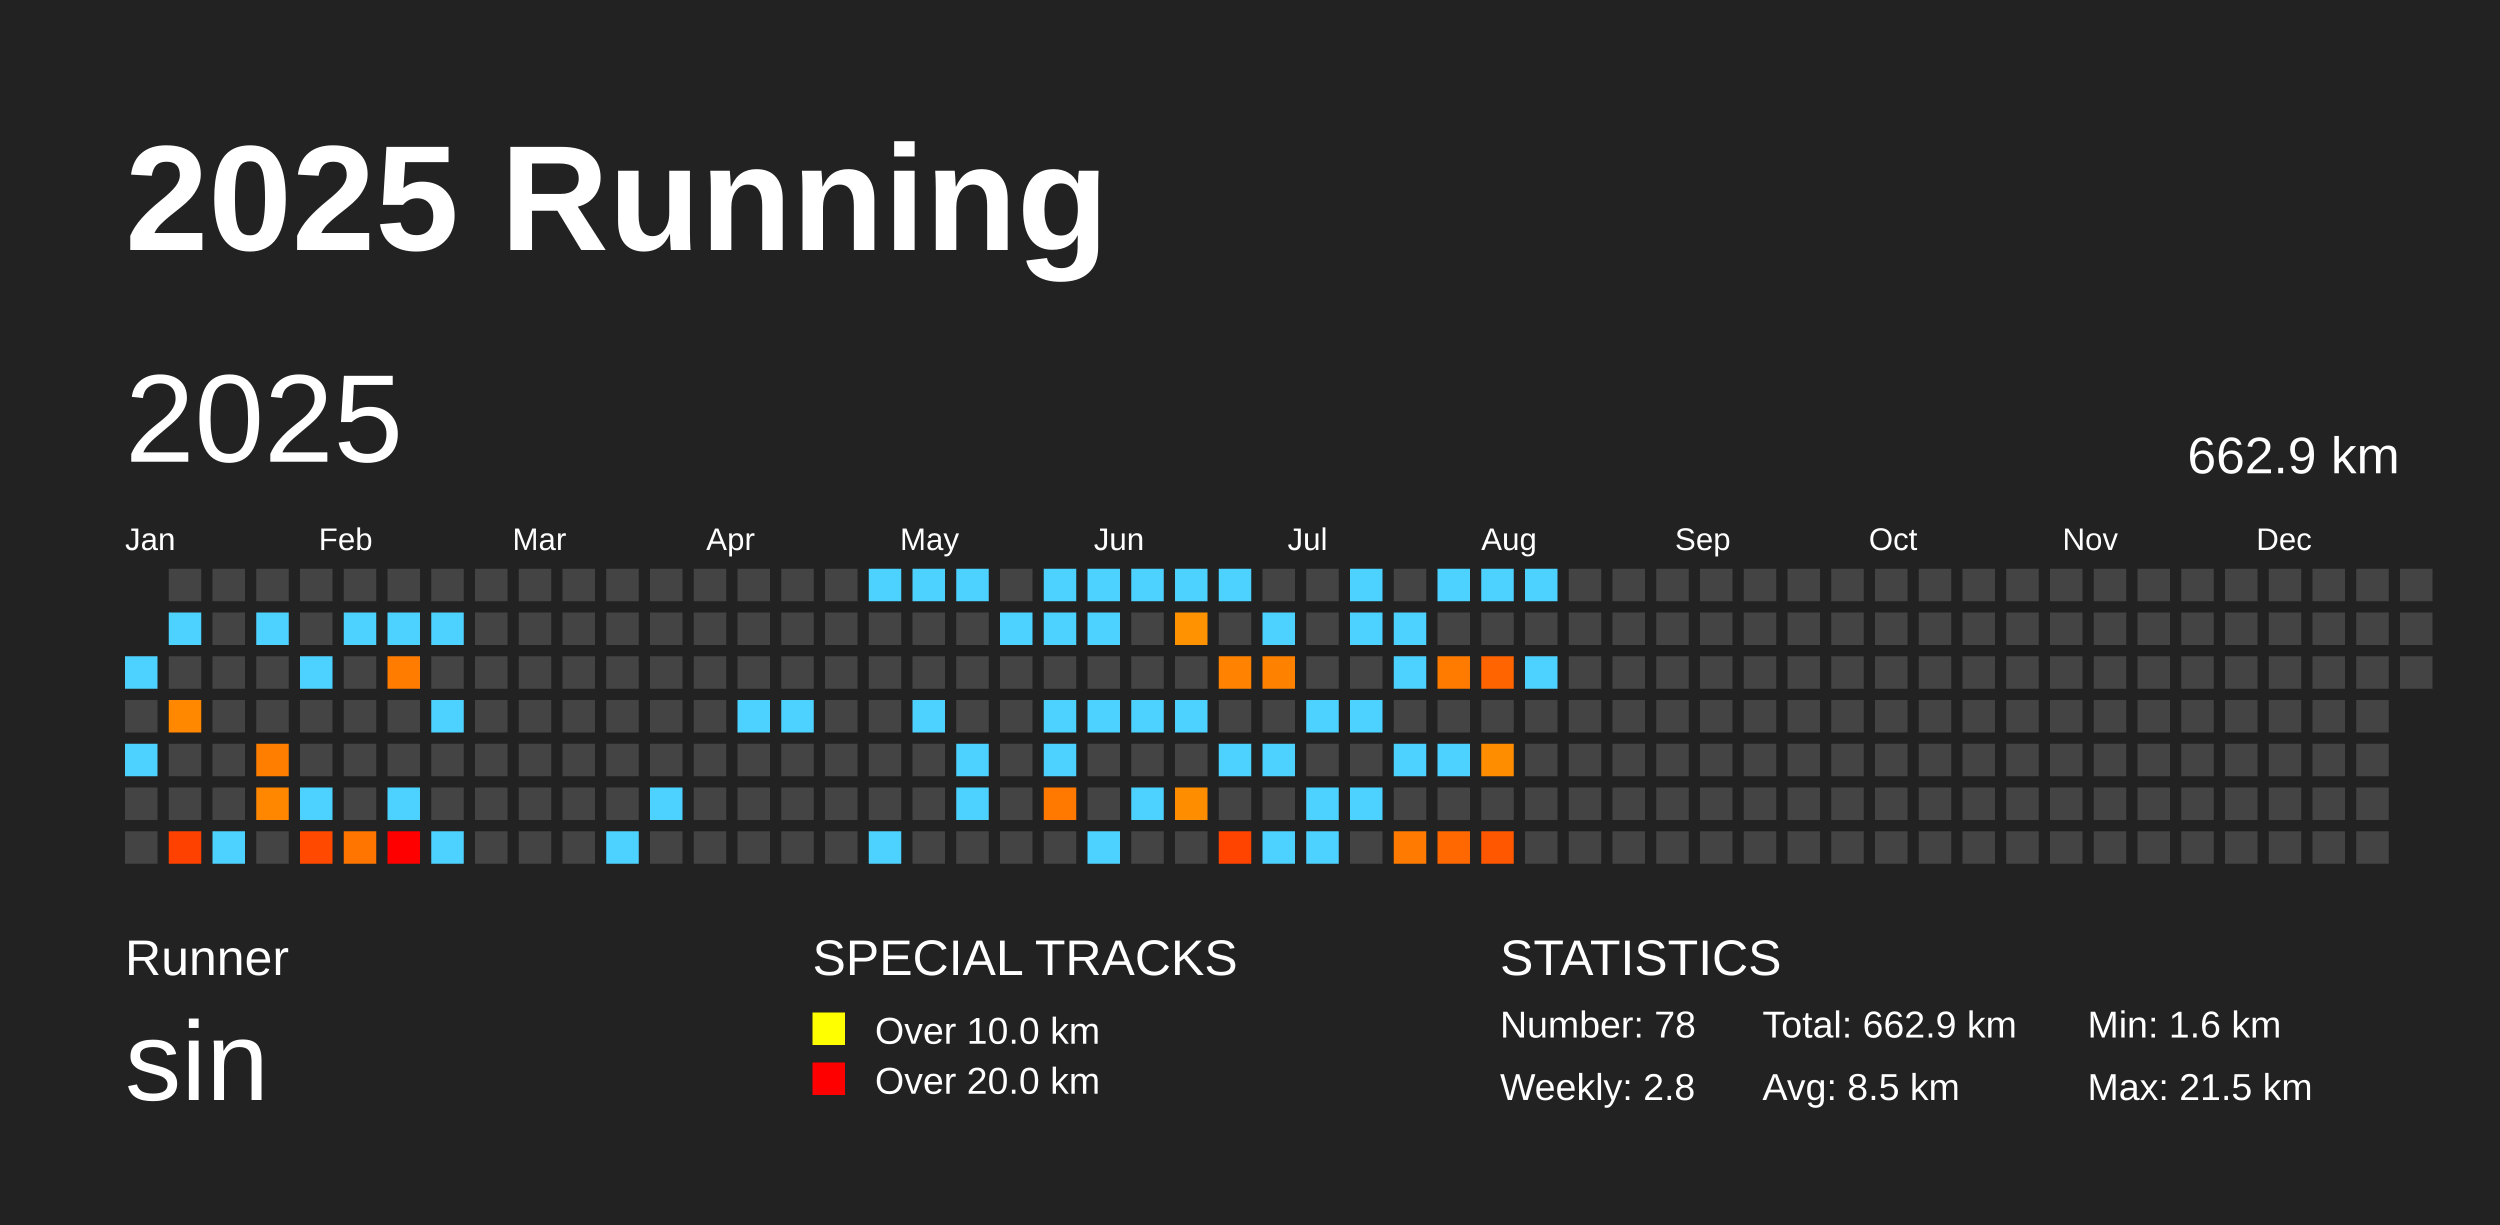
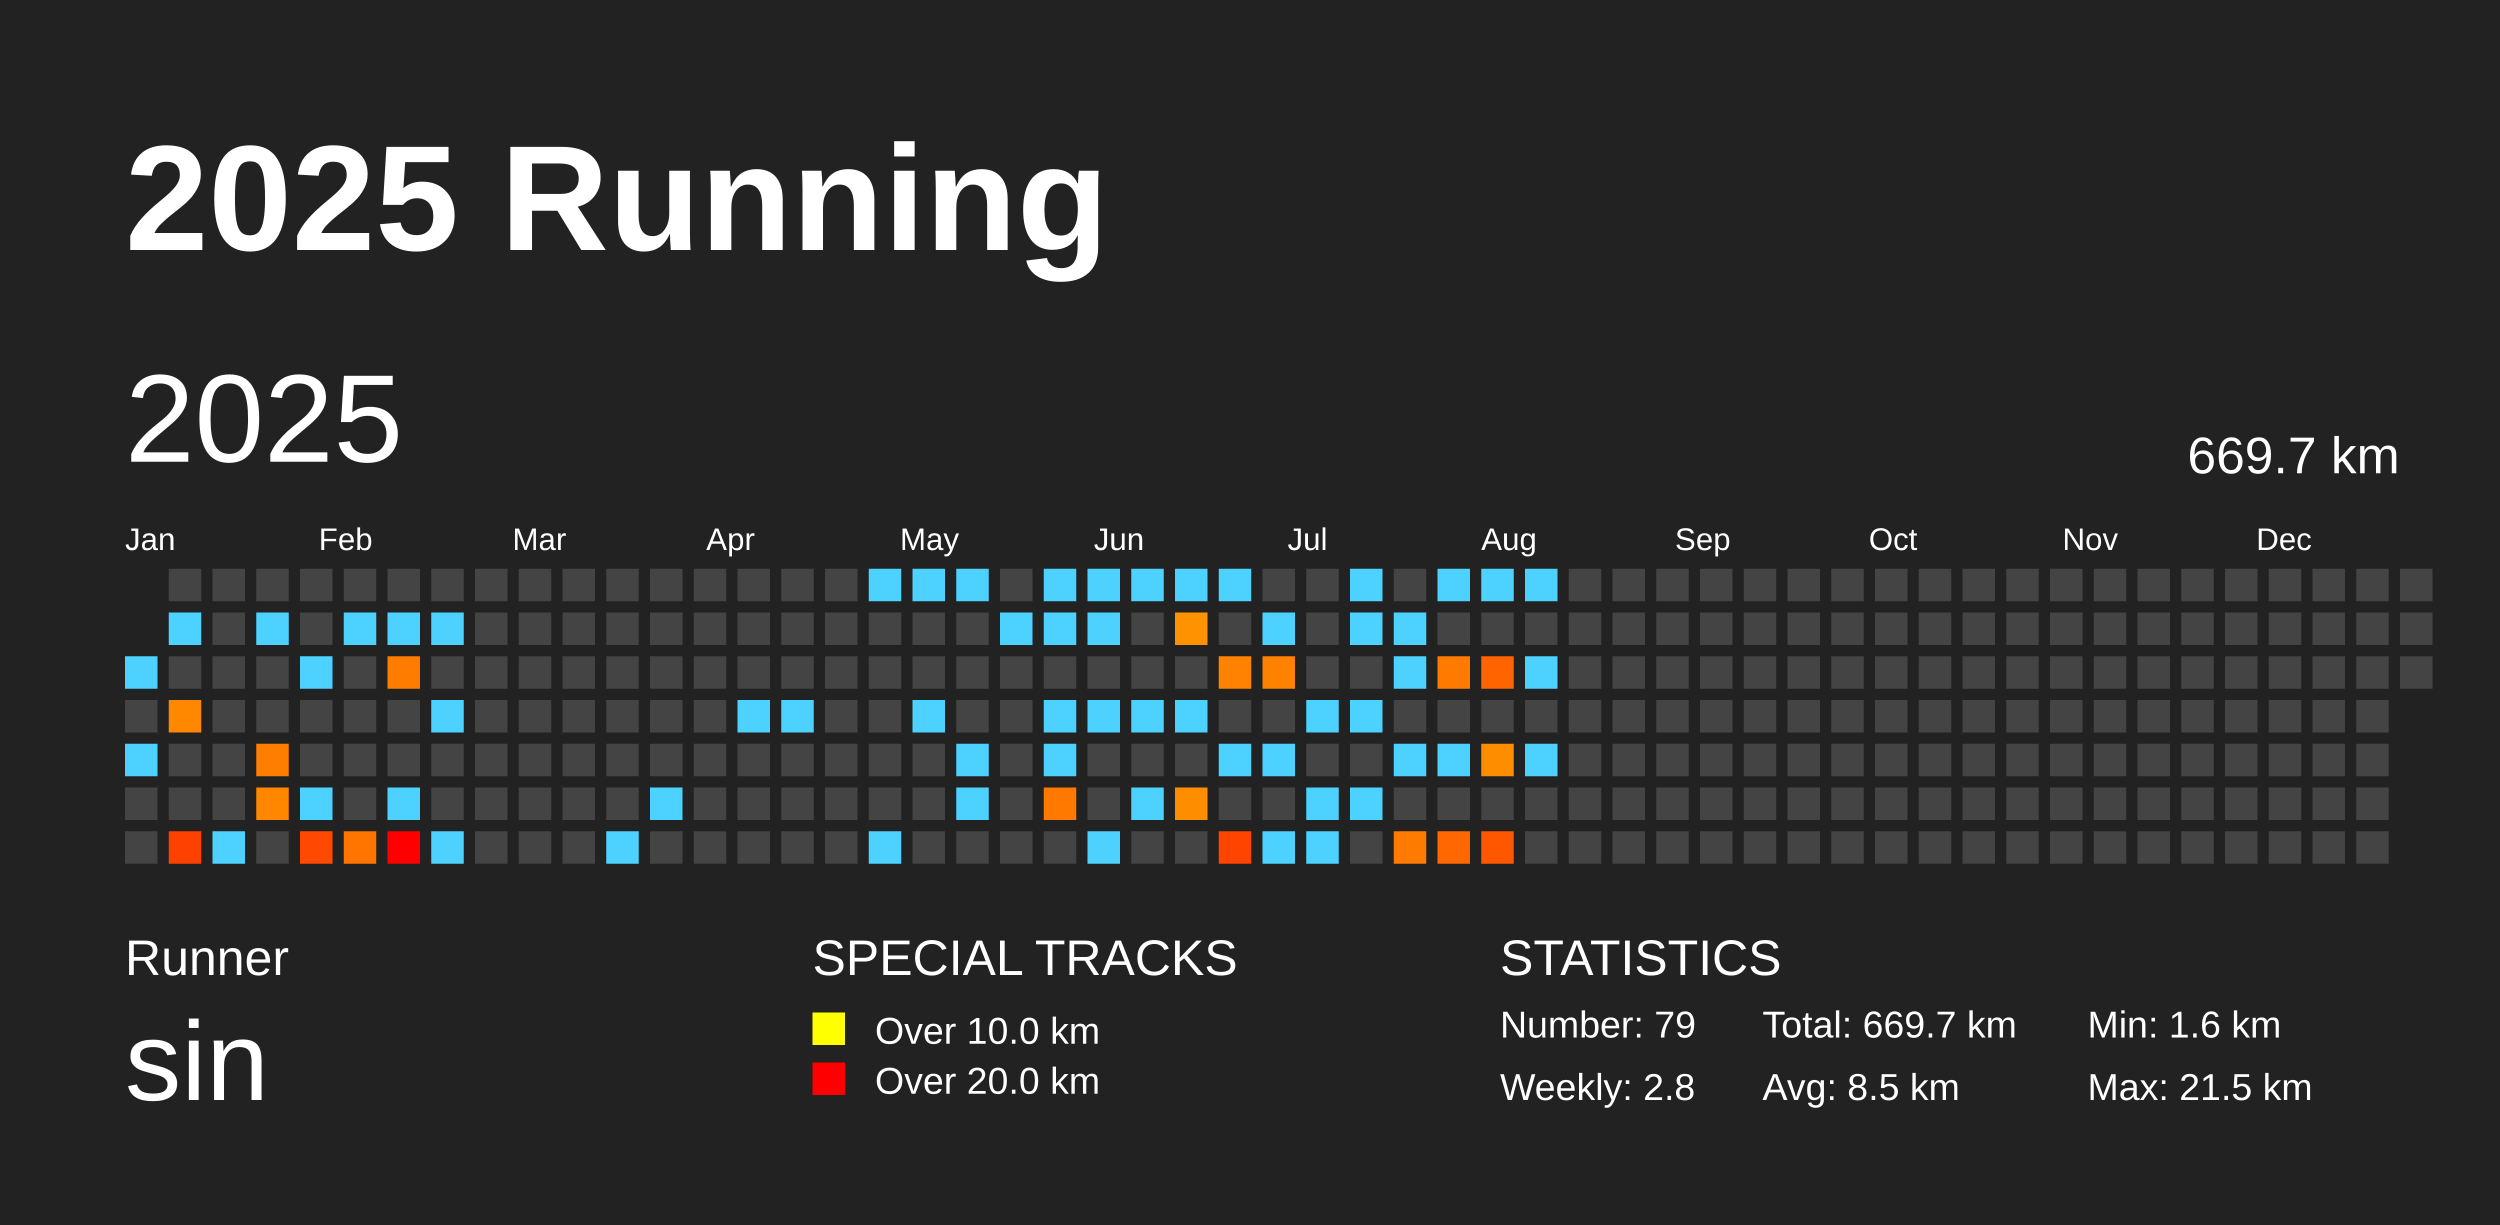
<svg xmlns="http://www.w3.org/2000/svg" baseProfile="full" height="98mm" version="1.1" viewBox="0,0,200,98" width="200mm">
  <defs />
  <rect fill="#222222" height="98" width="200" x="0" y="0" />
  <text fill="#FFFFFF" style="font-size:12px; font-family:Arial; font-weight:bold;" x="10" y="20">2025 Running</text>
  <text fill="#FFFFFF" style="font-size:4px; font-family:Arial" x="10" y="78">Runner</text>
  <text fill="#FFFFFF" style="font-size:9px; font-family:Arial" x="10" y="88">sin</text>
  <text fill="#FFFFFF" style="font-size:4px; font-family:Arial" x="65" y="78">SPECIAL TRACKS</text>
  <rect fill="yellow" height="2.6" width="2.6" x="65" y="81" />
  <text fill="#FFFFFF" style="font-size:3px; font-family:Arial" x="70" y="83.5">Over 10.0 km</text>
  <rect fill="red" height="2.6" width="2.6" x="65" y="85" />
  <text fill="#FFFFFF" style="font-size:3px; font-family:Arial" x="70" y="87.5">Over 20.0 km</text>
  <text fill="#FFFFFF" style="font-size:4px; font-family:Arial" x="120" y="78">STATISTICS</text>
-   <text fill="#FFFFFF" style="font-size:3px; font-family:Arial" x="120" y="83">Number: 78</text>
+   <text fill="#FFFFFF" style="font-size:3px; font-family:Arial" x="120" y="83">Number: 79</text>
  <text fill="#FFFFFF" style="font-size:3px; font-family:Arial" x="120" y="88">Weekly: 2.8</text>
-   <text fill="#FFFFFF" style="font-size:3px; font-family:Arial" x="141" y="83">Total: 662.9 km</text>
+   <text fill="#FFFFFF" style="font-size:3px; font-family:Arial" x="141" y="83">Total: 669.7 km</text>
  <text fill="#FFFFFF" style="font-size:3px; font-family:Arial" x="141" y="88">Avg: 8.5 km</text>
  <text fill="#FFFFFF" style="font-size:3px; font-family:Arial" x="167" y="83">Min: 1.6 km</text>
  <text fill="#FFFFFF" style="font-size:3px; font-family:Arial" x="167" y="88">Max: 21.5 km</text>
  <text dominant-baseline="hanging" fill="#FFFFFF" style="font-size:10.0px; font-family:Arial;" x="10" y="30">2025</text>
-   <text dominant-baseline="hanging" fill="#FFFFFF" style="font-size:4.125px; font-family:Arial;" x="175" y="35">662.9 km</text>
+   <text dominant-baseline="hanging" fill="#FFFFFF" style="font-size:4.125px; font-family:Arial;" x="175" y="35">669.7 km</text>
  <text fill="#FFFFFF" style="font-size:2.5px; font-family:Arial" x="10.0" y="44">Jan</text>
  <text fill="#FFFFFF" style="font-size:2.5px; font-family:Arial" x="25.5" y="44">Feb</text>
  <text fill="#FFFFFF" style="font-size:2.5px; font-family:Arial" x="41.0" y="44">Mar</text>
  <text fill="#FFFFFF" style="font-size:2.5px; font-family:Arial" x="56.5" y="44">Apr</text>
  <text fill="#FFFFFF" style="font-size:2.5px; font-family:Arial" x="72.0" y="44">May</text>
  <text fill="#FFFFFF" style="font-size:2.5px; font-family:Arial" x="87.5" y="44">Jun</text>
  <text fill="#FFFFFF" style="font-size:2.5px; font-family:Arial" x="103.0" y="44">Jul</text>
  <text fill="#FFFFFF" style="font-size:2.5px; font-family:Arial" x="118.5" y="44">Aug</text>
  <text fill="#FFFFFF" style="font-size:2.5px; font-family:Arial" x="134.0" y="44">Sep</text>
  <text fill="#FFFFFF" style="font-size:2.5px; font-family:Arial" x="149.5" y="44">Oct</text>
  <text fill="#FFFFFF" style="font-size:2.5px; font-family:Arial" x="165.0" y="44">Nov</text>
  <text fill="#FFFFFF" style="font-size:2.5px; font-family:Arial" x="180.5" y="44">Dec</text>
  <rect fill="#4dd2ff" height="2.6" width="2.6" x="10.0" y="52.5" />
  <rect fill="#444444" height="2.6" width="2.6" x="10.0" y="56.0" />
  <rect fill="#4dd2ff" height="2.6" width="2.6" x="10.0" y="59.5" />
  <rect fill="#444444" height="2.6" width="2.6" x="10.0" y="63.0" />
  <rect fill="#444444" height="2.6" width="2.6" x="10.0" y="66.5" />
  <rect fill="#444444" height="2.6" width="2.6" x="13.5" y="45.5" />
  <rect fill="#4dd2ff" height="2.6" width="2.6" x="13.5" y="49.0" />
  <rect fill="#444444" height="2.6" width="2.6" x="13.5" y="52.5" />
  <rect fill="#ff8800" height="2.6" width="2.6" x="13.5" y="56.0" />
  <rect fill="#444444" height="2.6" width="2.6" x="13.5" y="59.5" />
  <rect fill="#444444" height="2.6" width="2.6" x="13.5" y="63.0" />
  <rect fill="#ff4100" height="2.6" width="2.6" x="13.5" y="66.5" />
  <rect fill="#444444" height="2.6" width="2.6" x="17.0" y="45.5" />
  <rect fill="#444444" height="2.6" width="2.6" x="17.0" y="49.0" />
  <rect fill="#444444" height="2.6" width="2.6" x="17.0" y="52.5" />
  <rect fill="#444444" height="2.6" width="2.6" x="17.0" y="56.0" />
  <rect fill="#444444" height="2.6" width="2.6" x="17.0" y="59.5" />
  <rect fill="#444444" height="2.6" width="2.6" x="17.0" y="63.0" />
  <rect fill="#4dd2ff" height="2.6" width="2.6" x="17.0" y="66.5" />
  <rect fill="#444444" height="2.6" width="2.6" x="20.5" y="45.5" />
  <rect fill="#4dd2ff" height="2.6" width="2.6" x="20.5" y="49.0" />
  <rect fill="#444444" height="2.6" width="2.6" x="20.5" y="52.5" />
  <rect fill="#444444" height="2.6" width="2.6" x="20.5" y="56.0" />
  <rect fill="#ff7e00" height="2.6" width="2.6" x="20.5" y="59.5" />
  <rect fill="#ff8700" height="2.6" width="2.6" x="20.5" y="63.0" />
  <rect fill="#444444" height="2.6" width="2.6" x="20.5" y="66.5" />
  <rect fill="#444444" height="2.6" width="2.6" x="24.0" y="45.5" />
  <rect fill="#444444" height="2.6" width="2.6" x="24.0" y="49.0" />
  <rect fill="#4dd2ff" height="2.6" width="2.6" x="24.0" y="52.5" />
  <rect fill="#444444" height="2.6" width="2.6" x="24.0" y="56.0" />
  <rect fill="#444444" height="2.6" width="2.6" x="24.0" y="59.5" />
  <rect fill="#4dd2ff" height="2.6" width="2.6" x="24.0" y="63.0" />
  <rect fill="#ff4900" height="2.6" width="2.6" x="24.0" y="66.5" />
  <rect fill="#444444" height="2.6" width="2.6" x="27.5" y="45.5" />
  <rect fill="#4dd2ff" height="2.6" width="2.6" x="27.5" y="49.0" />
  <rect fill="#444444" height="2.6" width="2.6" x="27.5" y="52.5" />
  <rect fill="#444444" height="2.6" width="2.6" x="27.5" y="56.0" />
  <rect fill="#444444" height="2.6" width="2.6" x="27.5" y="59.5" />
  <rect fill="#444444" height="2.6" width="2.6" x="27.5" y="63.0" />
  <rect fill="#ff7500" height="2.6" width="2.6" x="27.5" y="66.5" />
  <rect fill="#444444" height="2.6" width="2.6" x="31.0" y="45.5" />
  <rect fill="#4dd2ff" height="2.6" width="2.6" x="31.0" y="49.0" />
  <rect fill="#ff7c00" height="2.6" width="2.6" x="31.0" y="52.5" />
  <rect fill="#444444" height="2.6" width="2.6" x="31.0" y="56.0" />
  <rect fill="#444444" height="2.6" width="2.6" x="31.0" y="59.5" />
  <rect fill="#4dd2ff" height="2.6" width="2.6" x="31.0" y="63.0" />
  <rect fill="red" height="2.6" width="2.6" x="31.0" y="66.5" />
  <rect fill="#444444" height="2.6" width="2.6" x="34.5" y="45.5" />
  <rect fill="#4dd2ff" height="2.6" width="2.6" x="34.5" y="49.0" />
  <rect fill="#444444" height="2.6" width="2.6" x="34.5" y="52.5" />
  <rect fill="#4dd2ff" height="2.6" width="2.6" x="34.5" y="56.0" />
  <rect fill="#444444" height="2.6" width="2.6" x="34.5" y="59.5" />
  <rect fill="#444444" height="2.6" width="2.6" x="34.5" y="63.0" />
  <rect fill="#4dd2ff" height="2.6" width="2.6" x="34.5" y="66.5" />
  <rect fill="#444444" height="2.6" width="2.6" x="38.0" y="45.5" />
  <rect fill="#444444" height="2.6" width="2.6" x="38.0" y="49.0" />
  <rect fill="#444444" height="2.6" width="2.6" x="38.0" y="52.5" />
  <rect fill="#444444" height="2.6" width="2.6" x="38.0" y="56.0" />
  <rect fill="#444444" height="2.6" width="2.6" x="38.0" y="59.5" />
  <rect fill="#444444" height="2.6" width="2.6" x="38.0" y="63.0" />
  <rect fill="#444444" height="2.6" width="2.6" x="38.0" y="66.5" />
  <rect fill="#444444" height="2.6" width="2.6" x="41.5" y="45.5" />
  <rect fill="#444444" height="2.6" width="2.6" x="41.5" y="49.0" />
  <rect fill="#444444" height="2.6" width="2.6" x="41.5" y="52.5" />
  <rect fill="#444444" height="2.6" width="2.6" x="41.5" y="56.0" />
  <rect fill="#444444" height="2.6" width="2.6" x="41.5" y="59.5" />
  <rect fill="#444444" height="2.6" width="2.6" x="41.5" y="63.0" />
  <rect fill="#444444" height="2.6" width="2.6" x="41.5" y="66.5" />
  <rect fill="#444444" height="2.6" width="2.6" x="45.0" y="45.5" />
  <rect fill="#444444" height="2.6" width="2.6" x="45.0" y="49.0" />
  <rect fill="#444444" height="2.6" width="2.6" x="45.0" y="52.5" />
  <rect fill="#444444" height="2.6" width="2.6" x="45.0" y="56.0" />
  <rect fill="#444444" height="2.6" width="2.6" x="45.0" y="59.5" />
  <rect fill="#444444" height="2.6" width="2.6" x="45.0" y="63.0" />
  <rect fill="#444444" height="2.6" width="2.6" x="45.0" y="66.5" />
  <rect fill="#444444" height="2.6" width="2.6" x="48.5" y="45.5" />
  <rect fill="#444444" height="2.6" width="2.6" x="48.5" y="49.0" />
  <rect fill="#444444" height="2.6" width="2.6" x="48.5" y="52.5" />
  <rect fill="#444444" height="2.6" width="2.6" x="48.5" y="56.0" />
  <rect fill="#444444" height="2.6" width="2.6" x="48.5" y="59.5" />
  <rect fill="#444444" height="2.6" width="2.6" x="48.5" y="63.0" />
  <rect fill="#4dd2ff" height="2.6" width="2.6" x="48.5" y="66.5" />
  <rect fill="#444444" height="2.6" width="2.6" x="52.0" y="45.5" />
  <rect fill="#444444" height="2.6" width="2.6" x="52.0" y="49.0" />
  <rect fill="#444444" height="2.6" width="2.6" x="52.0" y="52.5" />
  <rect fill="#444444" height="2.6" width="2.6" x="52.0" y="56.0" />
  <rect fill="#444444" height="2.6" width="2.6" x="52.0" y="59.5" />
  <rect fill="#4dd2ff" height="2.6" width="2.6" x="52.0" y="63.0" />
  <rect fill="#444444" height="2.6" width="2.6" x="52.0" y="66.5" />
  <rect fill="#444444" height="2.6" width="2.6" x="55.5" y="45.5" />
  <rect fill="#444444" height="2.6" width="2.6" x="55.5" y="49.0" />
  <rect fill="#444444" height="2.6" width="2.6" x="55.5" y="52.5" />
  <rect fill="#444444" height="2.6" width="2.6" x="55.5" y="56.0" />
  <rect fill="#444444" height="2.6" width="2.6" x="55.5" y="59.5" />
  <rect fill="#444444" height="2.6" width="2.6" x="55.5" y="63.0" />
  <rect fill="#444444" height="2.6" width="2.6" x="55.5" y="66.5" />
  <rect fill="#444444" height="2.6" width="2.6" x="59.0" y="45.5" />
  <rect fill="#444444" height="2.6" width="2.6" x="59.0" y="49.0" />
  <rect fill="#444444" height="2.6" width="2.6" x="59.0" y="52.5" />
  <rect fill="#4dd2ff" height="2.6" width="2.6" x="59.0" y="56.0" />
  <rect fill="#444444" height="2.6" width="2.6" x="59.0" y="59.5" />
  <rect fill="#444444" height="2.6" width="2.6" x="59.0" y="63.0" />
  <rect fill="#444444" height="2.6" width="2.6" x="59.0" y="66.5" />
  <rect fill="#444444" height="2.6" width="2.6" x="62.5" y="45.5" />
  <rect fill="#444444" height="2.6" width="2.6" x="62.5" y="49.0" />
  <rect fill="#444444" height="2.6" width="2.6" x="62.5" y="52.5" />
  <rect fill="#4dd2ff" height="2.6" width="2.6" x="62.5" y="56.0" />
  <rect fill="#444444" height="2.6" width="2.6" x="62.5" y="59.5" />
  <rect fill="#444444" height="2.6" width="2.6" x="62.5" y="63.0" />
  <rect fill="#444444" height="2.6" width="2.6" x="62.5" y="66.5" />
  <rect fill="#444444" height="2.6" width="2.6" x="66.0" y="45.5" />
  <rect fill="#444444" height="2.6" width="2.6" x="66.0" y="49.0" />
  <rect fill="#444444" height="2.6" width="2.6" x="66.0" y="52.5" />
  <rect fill="#444444" height="2.6" width="2.6" x="66.0" y="56.0" />
  <rect fill="#444444" height="2.6" width="2.6" x="66.0" y="59.5" />
  <rect fill="#444444" height="2.6" width="2.6" x="66.0" y="63.0" />
  <rect fill="#444444" height="2.6" width="2.6" x="66.0" y="66.5" />
  <rect fill="#4dd2ff" height="2.6" width="2.6" x="69.5" y="45.5" />
  <rect fill="#444444" height="2.6" width="2.6" x="69.5" y="49.0" />
  <rect fill="#444444" height="2.6" width="2.6" x="69.5" y="52.5" />
  <rect fill="#444444" height="2.6" width="2.6" x="69.5" y="56.0" />
  <rect fill="#444444" height="2.6" width="2.6" x="69.5" y="59.5" />
  <rect fill="#444444" height="2.6" width="2.6" x="69.5" y="63.0" />
  <rect fill="#4dd2ff" height="2.6" width="2.6" x="69.5" y="66.5" />
  <rect fill="#4dd2ff" height="2.6" width="2.6" x="73.0" y="45.5" />
  <rect fill="#444444" height="2.6" width="2.6" x="73.0" y="49.0" />
  <rect fill="#444444" height="2.6" width="2.6" x="73.0" y="52.5" />
  <rect fill="#4dd2ff" height="2.6" width="2.6" x="73.0" y="56.0" />
  <rect fill="#444444" height="2.6" width="2.6" x="73.0" y="59.5" />
  <rect fill="#444444" height="2.6" width="2.6" x="73.0" y="63.0" />
  <rect fill="#444444" height="2.6" width="2.6" x="73.0" y="66.5" />
  <rect fill="#4dd2ff" height="2.6" width="2.6" x="76.5" y="45.5" />
  <rect fill="#444444" height="2.6" width="2.6" x="76.5" y="49.0" />
  <rect fill="#444444" height="2.6" width="2.6" x="76.5" y="52.5" />
  <rect fill="#444444" height="2.6" width="2.6" x="76.5" y="56.0" />
  <rect fill="#4dd2ff" height="2.6" width="2.6" x="76.5" y="59.5" />
  <rect fill="#4dd2ff" height="2.6" width="2.6" x="76.5" y="63.0" />
  <rect fill="#444444" height="2.6" width="2.6" x="76.5" y="66.5" />
  <rect fill="#444444" height="2.6" width="2.6" x="80.0" y="45.5" />
  <rect fill="#4dd2ff" height="2.6" width="2.6" x="80.0" y="49.0" />
  <rect fill="#444444" height="2.6" width="2.6" x="80.0" y="52.5" />
  <rect fill="#444444" height="2.6" width="2.6" x="80.0" y="56.0" />
  <rect fill="#444444" height="2.6" width="2.6" x="80.0" y="59.5" />
  <rect fill="#444444" height="2.6" width="2.6" x="80.0" y="63.0" />
  <rect fill="#444444" height="2.6" width="2.6" x="80.0" y="66.5" />
  <rect fill="#4dd2ff" height="2.6" width="2.6" x="83.5" y="45.5" />
  <rect fill="#4dd2ff" height="2.6" width="2.6" x="83.5" y="49.0" />
  <rect fill="#444444" height="2.6" width="2.6" x="83.5" y="52.5" />
  <rect fill="#4dd2ff" height="2.6" width="2.6" x="83.5" y="56.0" />
  <rect fill="#4dd2ff" height="2.6" width="2.6" x="83.5" y="59.5" />
  <rect fill="#ff7900" height="2.6" width="2.6" x="83.5" y="63.0" />
  <rect fill="#444444" height="2.6" width="2.6" x="83.5" y="66.5" />
  <rect fill="#4dd2ff" height="2.6" width="2.6" x="87.0" y="45.5" />
  <rect fill="#4dd2ff" height="2.6" width="2.6" x="87.0" y="49.0" />
  <rect fill="#444444" height="2.6" width="2.6" x="87.0" y="52.5" />
  <rect fill="#4dd2ff" height="2.6" width="2.6" x="87.0" y="56.0" />
  <rect fill="#444444" height="2.6" width="2.6" x="87.0" y="59.5" />
  <rect fill="#444444" height="2.6" width="2.6" x="87.0" y="63.0" />
  <rect fill="#4dd2ff" height="2.6" width="2.6" x="87.0" y="66.5" />
  <rect fill="#4dd2ff" height="2.6" width="2.6" x="90.5" y="45.5" />
  <rect fill="#444444" height="2.6" width="2.6" x="90.5" y="49.0" />
  <rect fill="#444444" height="2.6" width="2.6" x="90.5" y="52.5" />
  <rect fill="#4dd2ff" height="2.6" width="2.6" x="90.5" y="56.0" />
  <rect fill="#444444" height="2.6" width="2.6" x="90.5" y="59.5" />
  <rect fill="#4dd2ff" height="2.6" width="2.6" x="90.5" y="63.0" />
  <rect fill="#444444" height="2.6" width="2.6" x="90.5" y="66.5" />
  <rect fill="#4dd2ff" height="2.6" width="2.6" x="94.0" y="45.5" />
  <rect fill="#ff9200" height="2.6" width="2.6" x="94.0" y="49.0" />
  <rect fill="#444444" height="2.6" width="2.6" x="94.0" y="52.5" />
  <rect fill="#4dd2ff" height="2.6" width="2.6" x="94.0" y="56.0" />
  <rect fill="#444444" height="2.6" width="2.6" x="94.0" y="59.5" />
  <rect fill="#ff8d00" height="2.6" width="2.6" x="94.0" y="63.0" />
  <rect fill="#444444" height="2.6" width="2.6" x="94.0" y="66.5" />
  <rect fill="#4dd2ff" height="2.6" width="2.6" x="97.5" y="45.5" />
  <rect fill="#444444" height="2.6" width="2.6" x="97.5" y="49.0" />
  <rect fill="#ff8200" height="2.6" width="2.6" x="97.5" y="52.5" />
  <rect fill="#444444" height="2.6" width="2.6" x="97.5" y="56.0" />
  <rect fill="#4dd2ff" height="2.6" width="2.6" x="97.5" y="59.5" />
  <rect fill="#444444" height="2.6" width="2.6" x="97.5" y="63.0" />
  <rect fill="#ff4400" height="2.6" width="2.6" x="97.5" y="66.5" />
  <rect fill="#444444" height="2.6" width="2.6" x="101.0" y="45.5" />
  <rect fill="#4dd2ff" height="2.6" width="2.6" x="101.0" y="49.0" />
  <rect fill="#ff8100" height="2.6" width="2.6" x="101.0" y="52.5" />
  <rect fill="#444444" height="2.6" width="2.6" x="101.0" y="56.0" />
  <rect fill="#4dd2ff" height="2.6" width="2.6" x="101.0" y="59.5" />
  <rect fill="#444444" height="2.6" width="2.6" x="101.0" y="63.0" />
  <rect fill="#4dd2ff" height="2.6" width="2.6" x="101.0" y="66.5" />
  <rect fill="#444444" height="2.6" width="2.6" x="104.5" y="45.5" />
  <rect fill="#444444" height="2.6" width="2.6" x="104.5" y="49.0" />
  <rect fill="#444444" height="2.6" width="2.6" x="104.5" y="52.5" />
  <rect fill="#4dd2ff" height="2.6" width="2.6" x="104.5" y="56.0" />
  <rect fill="#444444" height="2.6" width="2.6" x="104.5" y="59.5" />
  <rect fill="#4dd2ff" height="2.6" width="2.6" x="104.5" y="63.0" />
  <rect fill="#4dd2ff" height="2.6" width="2.6" x="104.5" y="66.5" />
  <rect fill="#4dd2ff" height="2.6" width="2.6" x="108.0" y="45.5" />
  <rect fill="#4dd2ff" height="2.6" width="2.6" x="108.0" y="49.0" />
  <rect fill="#444444" height="2.6" width="2.6" x="108.0" y="52.5" />
  <rect fill="#4dd2ff" height="2.6" width="2.6" x="108.0" y="56.0" />
  <rect fill="#444444" height="2.6" width="2.6" x="108.0" y="59.5" />
  <rect fill="#4dd2ff" height="2.6" width="2.6" x="108.0" y="63.0" />
  <rect fill="#444444" height="2.6" width="2.6" x="108.0" y="66.5" />
  <rect fill="#444444" height="2.6" width="2.6" x="111.5" y="45.5" />
  <rect fill="#4dd2ff" height="2.6" width="2.6" x="111.5" y="49.0" />
  <rect fill="#4dd2ff" height="2.6" width="2.6" x="111.5" y="52.5" />
  <rect fill="#444444" height="2.6" width="2.6" x="111.5" y="56.0" />
  <rect fill="#4dd2ff" height="2.6" width="2.6" x="111.5" y="59.5" />
  <rect fill="#444444" height="2.6" width="2.6" x="111.5" y="63.0" />
  <rect fill="#ff7a00" height="2.6" width="2.6" x="111.5" y="66.5" />
  <rect fill="#4dd2ff" height="2.6" width="2.6" x="115.0" y="45.5" />
  <rect fill="#444444" height="2.6" width="2.6" x="115.0" y="49.0" />
  <rect fill="#ff7b00" height="2.6" width="2.6" x="115.0" y="52.5" />
  <rect fill="#444444" height="2.6" width="2.6" x="115.0" y="56.0" />
  <rect fill="#4dd2ff" height="2.6" width="2.6" x="115.0" y="59.5" />
  <rect fill="#444444" height="2.6" width="2.6" x="115.0" y="63.0" />
  <rect fill="#ff6800" height="2.6" width="2.6" x="115.0" y="66.5" />
  <rect fill="#4dd2ff" height="2.6" width="2.6" x="118.5" y="45.5" />
  <rect fill="#444444" height="2.6" width="2.6" x="118.5" y="49.0" />
  <rect fill="#ff6400" height="2.6" width="2.6" x="118.5" y="52.5" />
  <rect fill="#444444" height="2.6" width="2.6" x="118.5" y="56.0" />
  <rect fill="#ff8d00" height="2.6" width="2.6" x="118.5" y="59.5" />
  <rect fill="#444444" height="2.6" width="2.6" x="118.5" y="63.0" />
  <rect fill="#ff5600" height="2.6" width="2.6" x="118.5" y="66.5" />
  <rect fill="#4dd2ff" height="2.6" width="2.6" x="122.0" y="45.5" />
  <rect fill="#444444" height="2.6" width="2.6" x="122.0" y="49.0" />
  <rect fill="#4dd2ff" height="2.6" width="2.6" x="122.0" y="52.5" />
  <rect fill="#444444" height="2.6" width="2.6" x="122.0" y="56.0" />
-   <rect fill="#444444" height="2.6" width="2.6" x="122.0" y="59.5" />
+   <rect fill="#4dd2ff" height="2.6" width="2.6" x="122.0" y="59.5" />
  <rect fill="#444444" height="2.6" width="2.6" x="122.0" y="63.0" />
  <rect fill="#444444" height="2.6" width="2.6" x="122.0" y="66.5" />
  <rect fill="#444444" height="2.6" width="2.6" x="125.5" y="45.5" />
  <rect fill="#444444" height="2.6" width="2.6" x="125.5" y="49.0" />
  <rect fill="#444444" height="2.6" width="2.6" x="125.5" y="52.5" />
  <rect fill="#444444" height="2.6" width="2.6" x="125.5" y="56.0" />
  <rect fill="#444444" height="2.6" width="2.6" x="125.5" y="59.5" />
  <rect fill="#444444" height="2.6" width="2.6" x="125.5" y="63.0" />
  <rect fill="#444444" height="2.6" width="2.6" x="125.5" y="66.5" />
  <rect fill="#444444" height="2.6" width="2.6" x="129.0" y="45.5" />
  <rect fill="#444444" height="2.6" width="2.6" x="129.0" y="49.0" />
  <rect fill="#444444" height="2.6" width="2.6" x="129.0" y="52.5" />
  <rect fill="#444444" height="2.6" width="2.6" x="129.0" y="56.0" />
  <rect fill="#444444" height="2.6" width="2.6" x="129.0" y="59.5" />
  <rect fill="#444444" height="2.6" width="2.6" x="129.0" y="63.0" />
  <rect fill="#444444" height="2.6" width="2.6" x="129.0" y="66.5" />
  <rect fill="#444444" height="2.6" width="2.6" x="132.5" y="45.5" />
  <rect fill="#444444" height="2.6" width="2.6" x="132.5" y="49.0" />
  <rect fill="#444444" height="2.6" width="2.6" x="132.5" y="52.5" />
  <rect fill="#444444" height="2.6" width="2.6" x="132.5" y="56.0" />
  <rect fill="#444444" height="2.6" width="2.6" x="132.5" y="59.5" />
  <rect fill="#444444" height="2.6" width="2.6" x="132.5" y="63.0" />
  <rect fill="#444444" height="2.6" width="2.6" x="132.5" y="66.5" />
  <rect fill="#444444" height="2.6" width="2.6" x="136.0" y="45.5" />
  <rect fill="#444444" height="2.6" width="2.6" x="136.0" y="49.0" />
  <rect fill="#444444" height="2.6" width="2.6" x="136.0" y="52.5" />
  <rect fill="#444444" height="2.6" width="2.6" x="136.0" y="56.0" />
  <rect fill="#444444" height="2.6" width="2.6" x="136.0" y="59.5" />
  <rect fill="#444444" height="2.6" width="2.6" x="136.0" y="63.0" />
  <rect fill="#444444" height="2.6" width="2.6" x="136.0" y="66.5" />
  <rect fill="#444444" height="2.6" width="2.6" x="139.5" y="45.5" />
  <rect fill="#444444" height="2.6" width="2.6" x="139.5" y="49.0" />
  <rect fill="#444444" height="2.6" width="2.6" x="139.5" y="52.5" />
  <rect fill="#444444" height="2.6" width="2.6" x="139.5" y="56.0" />
  <rect fill="#444444" height="2.6" width="2.6" x="139.5" y="59.5" />
  <rect fill="#444444" height="2.6" width="2.6" x="139.5" y="63.0" />
  <rect fill="#444444" height="2.6" width="2.6" x="139.5" y="66.5" />
  <rect fill="#444444" height="2.6" width="2.6" x="143.0" y="45.5" />
  <rect fill="#444444" height="2.6" width="2.6" x="143.0" y="49.0" />
  <rect fill="#444444" height="2.6" width="2.6" x="143.0" y="52.5" />
  <rect fill="#444444" height="2.6" width="2.6" x="143.0" y="56.0" />
  <rect fill="#444444" height="2.6" width="2.6" x="143.0" y="59.5" />
  <rect fill="#444444" height="2.6" width="2.6" x="143.0" y="63.0" />
  <rect fill="#444444" height="2.6" width="2.6" x="143.0" y="66.5" />
  <rect fill="#444444" height="2.6" width="2.6" x="146.5" y="45.5" />
  <rect fill="#444444" height="2.6" width="2.6" x="146.5" y="49.0" />
  <rect fill="#444444" height="2.6" width="2.6" x="146.5" y="52.5" />
  <rect fill="#444444" height="2.6" width="2.6" x="146.5" y="56.0" />
  <rect fill="#444444" height="2.6" width="2.6" x="146.5" y="59.5" />
  <rect fill="#444444" height="2.6" width="2.6" x="146.5" y="63.0" />
  <rect fill="#444444" height="2.6" width="2.6" x="146.5" y="66.5" />
  <rect fill="#444444" height="2.6" width="2.6" x="150.0" y="45.5" />
  <rect fill="#444444" height="2.6" width="2.6" x="150.0" y="49.0" />
  <rect fill="#444444" height="2.6" width="2.6" x="150.0" y="52.5" />
  <rect fill="#444444" height="2.6" width="2.6" x="150.0" y="56.0" />
  <rect fill="#444444" height="2.6" width="2.6" x="150.0" y="59.5" />
  <rect fill="#444444" height="2.6" width="2.6" x="150.0" y="63.0" />
  <rect fill="#444444" height="2.6" width="2.6" x="150.0" y="66.5" />
  <rect fill="#444444" height="2.6" width="2.6" x="153.5" y="45.5" />
  <rect fill="#444444" height="2.6" width="2.6" x="153.5" y="49.0" />
  <rect fill="#444444" height="2.6" width="2.6" x="153.5" y="52.5" />
  <rect fill="#444444" height="2.6" width="2.6" x="153.5" y="56.0" />
  <rect fill="#444444" height="2.6" width="2.6" x="153.5" y="59.5" />
  <rect fill="#444444" height="2.6" width="2.6" x="153.5" y="63.0" />
  <rect fill="#444444" height="2.6" width="2.6" x="153.5" y="66.5" />
  <rect fill="#444444" height="2.6" width="2.6" x="157.0" y="45.5" />
  <rect fill="#444444" height="2.6" width="2.6" x="157.0" y="49.0" />
  <rect fill="#444444" height="2.6" width="2.6" x="157.0" y="52.5" />
  <rect fill="#444444" height="2.6" width="2.6" x="157.0" y="56.0" />
  <rect fill="#444444" height="2.6" width="2.6" x="157.0" y="59.5" />
  <rect fill="#444444" height="2.6" width="2.6" x="157.0" y="63.0" />
  <rect fill="#444444" height="2.6" width="2.6" x="157.0" y="66.5" />
  <rect fill="#444444" height="2.6" width="2.6" x="160.5" y="45.5" />
  <rect fill="#444444" height="2.6" width="2.6" x="160.5" y="49.0" />
  <rect fill="#444444" height="2.6" width="2.6" x="160.5" y="52.5" />
  <rect fill="#444444" height="2.6" width="2.6" x="160.5" y="56.0" />
  <rect fill="#444444" height="2.6" width="2.6" x="160.5" y="59.5" />
  <rect fill="#444444" height="2.6" width="2.6" x="160.5" y="63.0" />
  <rect fill="#444444" height="2.6" width="2.6" x="160.5" y="66.5" />
  <rect fill="#444444" height="2.6" width="2.6" x="164.0" y="45.5" />
  <rect fill="#444444" height="2.6" width="2.6" x="164.0" y="49.0" />
  <rect fill="#444444" height="2.6" width="2.6" x="164.0" y="52.5" />
  <rect fill="#444444" height="2.6" width="2.6" x="164.0" y="56.0" />
  <rect fill="#444444" height="2.6" width="2.6" x="164.0" y="59.5" />
  <rect fill="#444444" height="2.6" width="2.6" x="164.0" y="63.0" />
  <rect fill="#444444" height="2.6" width="2.6" x="164.0" y="66.5" />
  <rect fill="#444444" height="2.6" width="2.6" x="167.5" y="45.5" />
  <rect fill="#444444" height="2.6" width="2.6" x="167.5" y="49.0" />
  <rect fill="#444444" height="2.6" width="2.6" x="167.5" y="52.5" />
  <rect fill="#444444" height="2.6" width="2.6" x="167.5" y="56.0" />
  <rect fill="#444444" height="2.6" width="2.6" x="167.5" y="59.5" />
  <rect fill="#444444" height="2.6" width="2.6" x="167.5" y="63.0" />
  <rect fill="#444444" height="2.6" width="2.6" x="167.5" y="66.5" />
  <rect fill="#444444" height="2.6" width="2.6" x="171.0" y="45.5" />
  <rect fill="#444444" height="2.6" width="2.6" x="171.0" y="49.0" />
  <rect fill="#444444" height="2.6" width="2.6" x="171.0" y="52.5" />
  <rect fill="#444444" height="2.6" width="2.6" x="171.0" y="56.0" />
  <rect fill="#444444" height="2.6" width="2.6" x="171.0" y="59.5" />
  <rect fill="#444444" height="2.6" width="2.6" x="171.0" y="63.0" />
  <rect fill="#444444" height="2.6" width="2.6" x="171.0" y="66.5" />
  <rect fill="#444444" height="2.6" width="2.6" x="174.5" y="45.5" />
  <rect fill="#444444" height="2.6" width="2.6" x="174.5" y="49.0" />
  <rect fill="#444444" height="2.6" width="2.6" x="174.5" y="52.5" />
  <rect fill="#444444" height="2.6" width="2.6" x="174.5" y="56.0" />
  <rect fill="#444444" height="2.6" width="2.6" x="174.5" y="59.5" />
  <rect fill="#444444" height="2.6" width="2.6" x="174.5" y="63.0" />
  <rect fill="#444444" height="2.6" width="2.6" x="174.5" y="66.5" />
  <rect fill="#444444" height="2.6" width="2.6" x="178.0" y="45.5" />
  <rect fill="#444444" height="2.6" width="2.6" x="178.0" y="49.0" />
  <rect fill="#444444" height="2.6" width="2.6" x="178.0" y="52.5" />
  <rect fill="#444444" height="2.6" width="2.6" x="178.0" y="56.0" />
  <rect fill="#444444" height="2.6" width="2.6" x="178.0" y="59.5" />
  <rect fill="#444444" height="2.6" width="2.6" x="178.0" y="63.0" />
  <rect fill="#444444" height="2.6" width="2.6" x="178.0" y="66.5" />
  <rect fill="#444444" height="2.6" width="2.6" x="181.5" y="45.5" />
  <rect fill="#444444" height="2.6" width="2.6" x="181.5" y="49.0" />
  <rect fill="#444444" height="2.6" width="2.6" x="181.5" y="52.5" />
  <rect fill="#444444" height="2.6" width="2.6" x="181.5" y="56.0" />
  <rect fill="#444444" height="2.6" width="2.6" x="181.5" y="59.5" />
  <rect fill="#444444" height="2.6" width="2.6" x="181.5" y="63.0" />
  <rect fill="#444444" height="2.6" width="2.6" x="181.5" y="66.5" />
  <rect fill="#444444" height="2.6" width="2.6" x="185.0" y="45.5" />
  <rect fill="#444444" height="2.6" width="2.6" x="185.0" y="49.0" />
  <rect fill="#444444" height="2.6" width="2.6" x="185.0" y="52.5" />
  <rect fill="#444444" height="2.6" width="2.6" x="185.0" y="56.0" />
  <rect fill="#444444" height="2.6" width="2.6" x="185.0" y="59.5" />
  <rect fill="#444444" height="2.6" width="2.6" x="185.0" y="63.0" />
  <rect fill="#444444" height="2.6" width="2.6" x="185.0" y="66.5" />
  <rect fill="#444444" height="2.6" width="2.6" x="188.5" y="45.5" />
  <rect fill="#444444" height="2.6" width="2.6" x="188.5" y="49.0" />
  <rect fill="#444444" height="2.6" width="2.6" x="188.5" y="52.5" />
  <rect fill="#444444" height="2.6" width="2.6" x="188.5" y="56.0" />
  <rect fill="#444444" height="2.6" width="2.6" x="188.5" y="59.5" />
  <rect fill="#444444" height="2.6" width="2.6" x="188.5" y="63.0" />
  <rect fill="#444444" height="2.6" width="2.6" x="188.5" y="66.5" />
  <rect fill="#444444" height="2.6" width="2.6" x="192.0" y="45.5" />
  <rect fill="#444444" height="2.6" width="2.6" x="192.0" y="49.0" />
  <rect fill="#444444" height="2.6" width="2.6" x="192.0" y="52.5" />
</svg>
